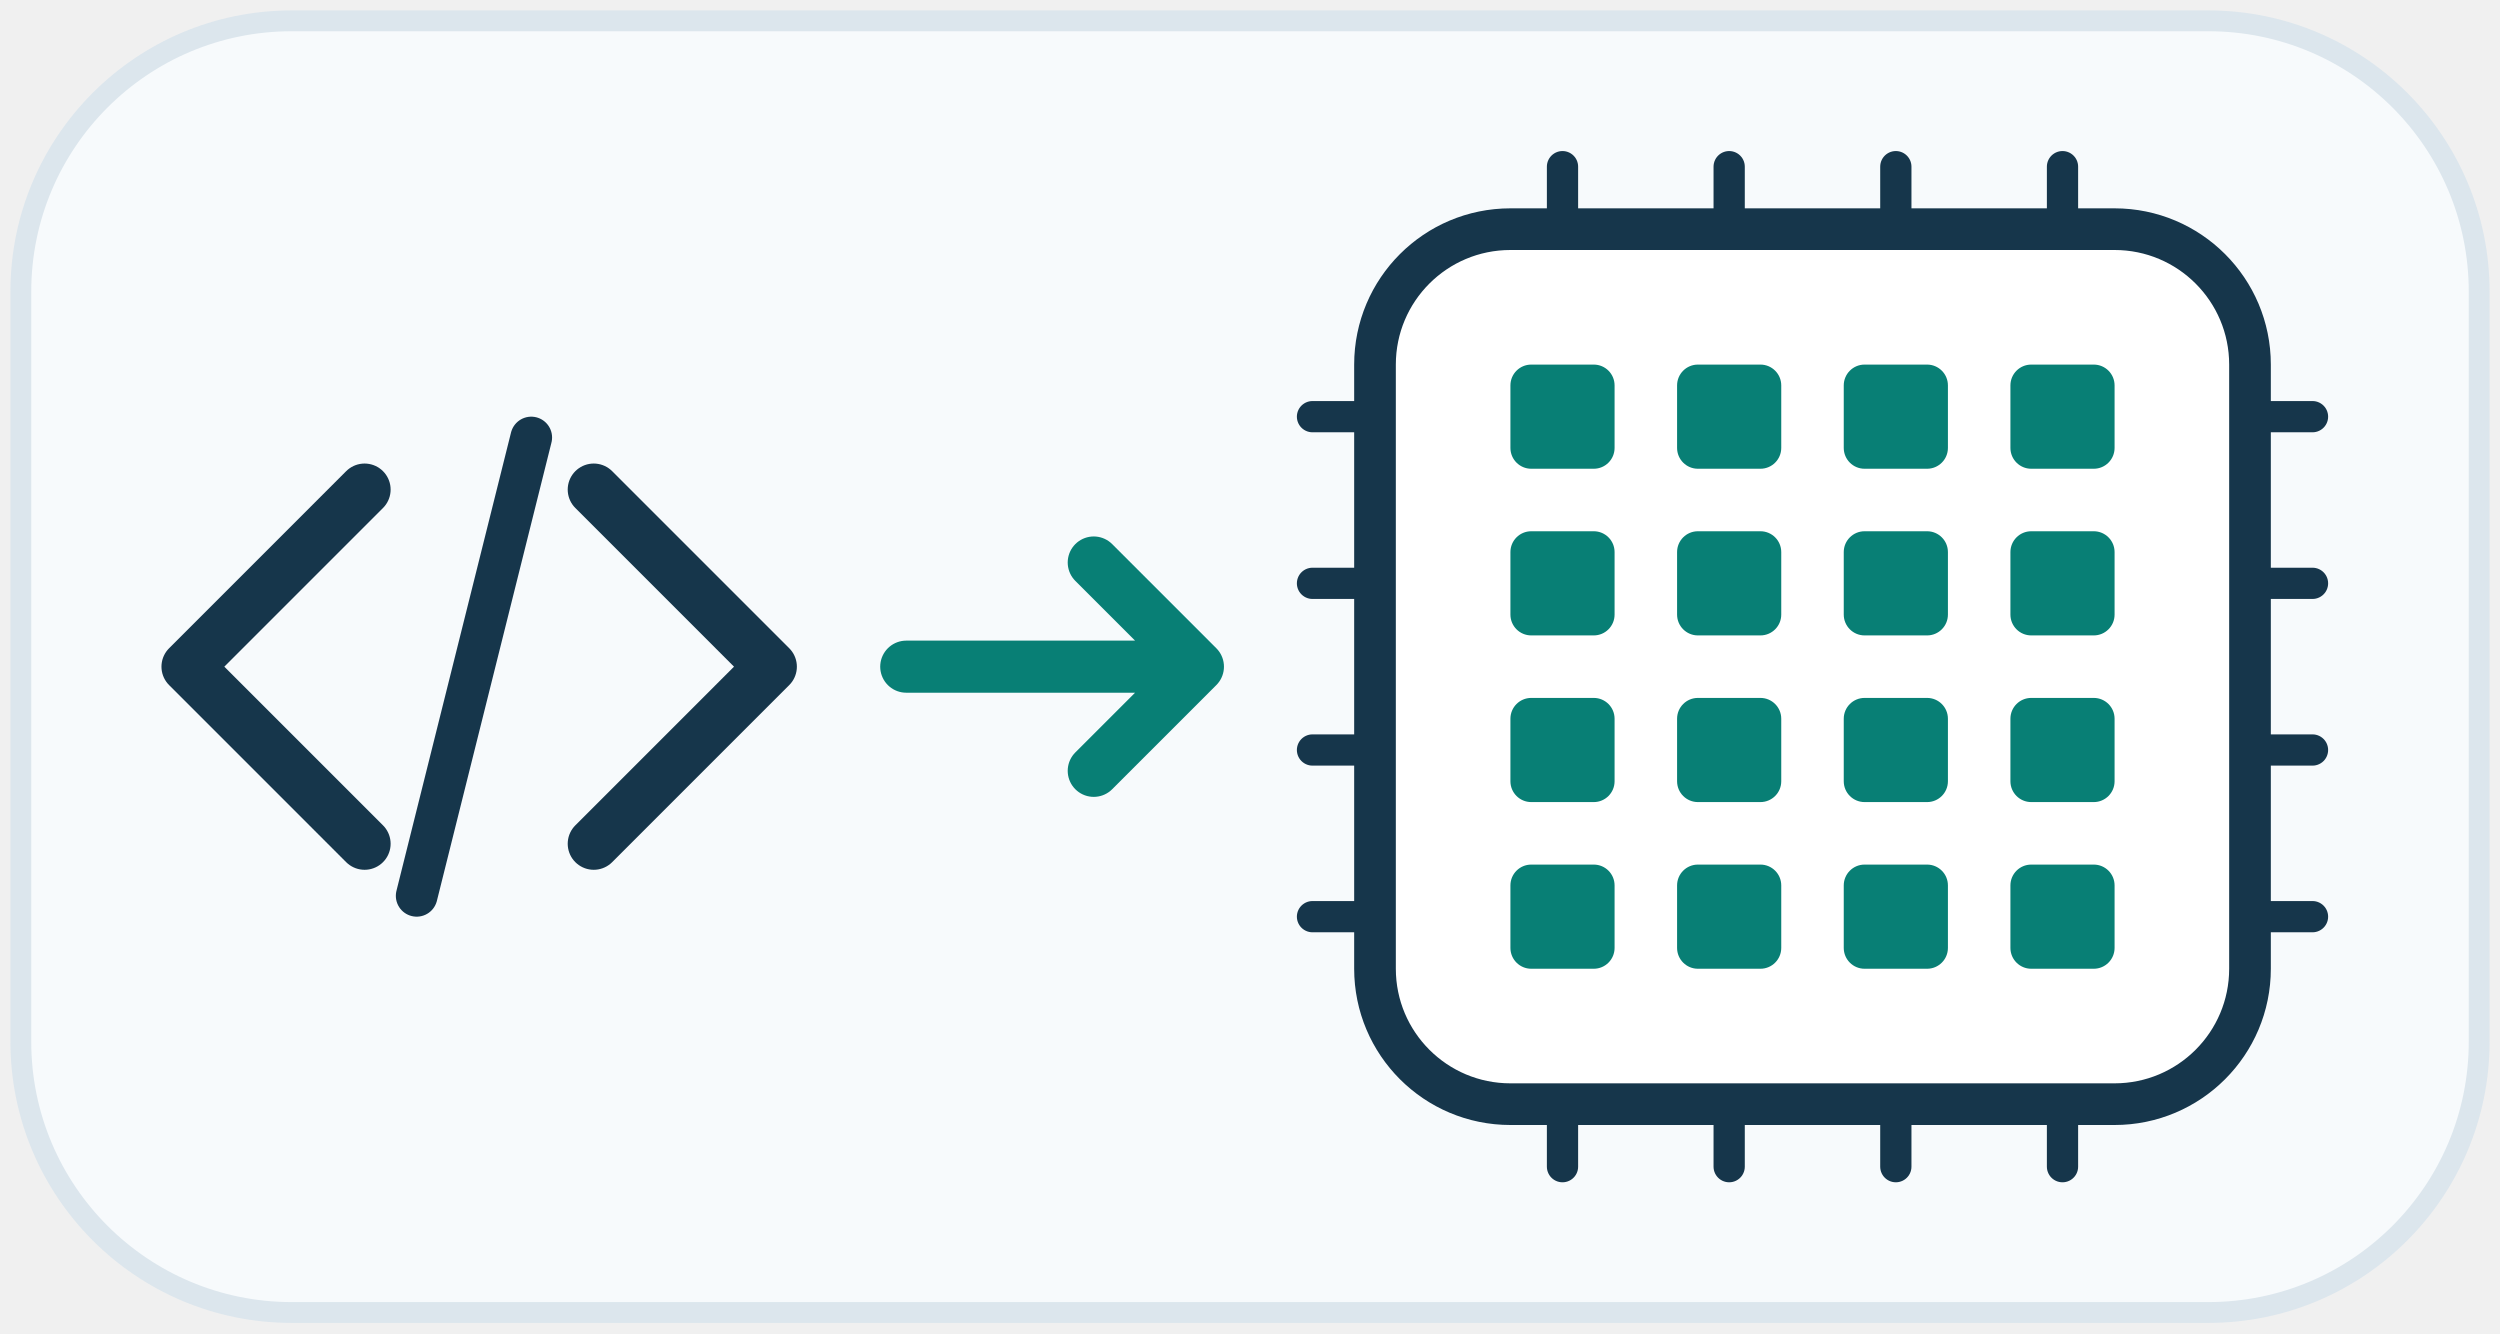
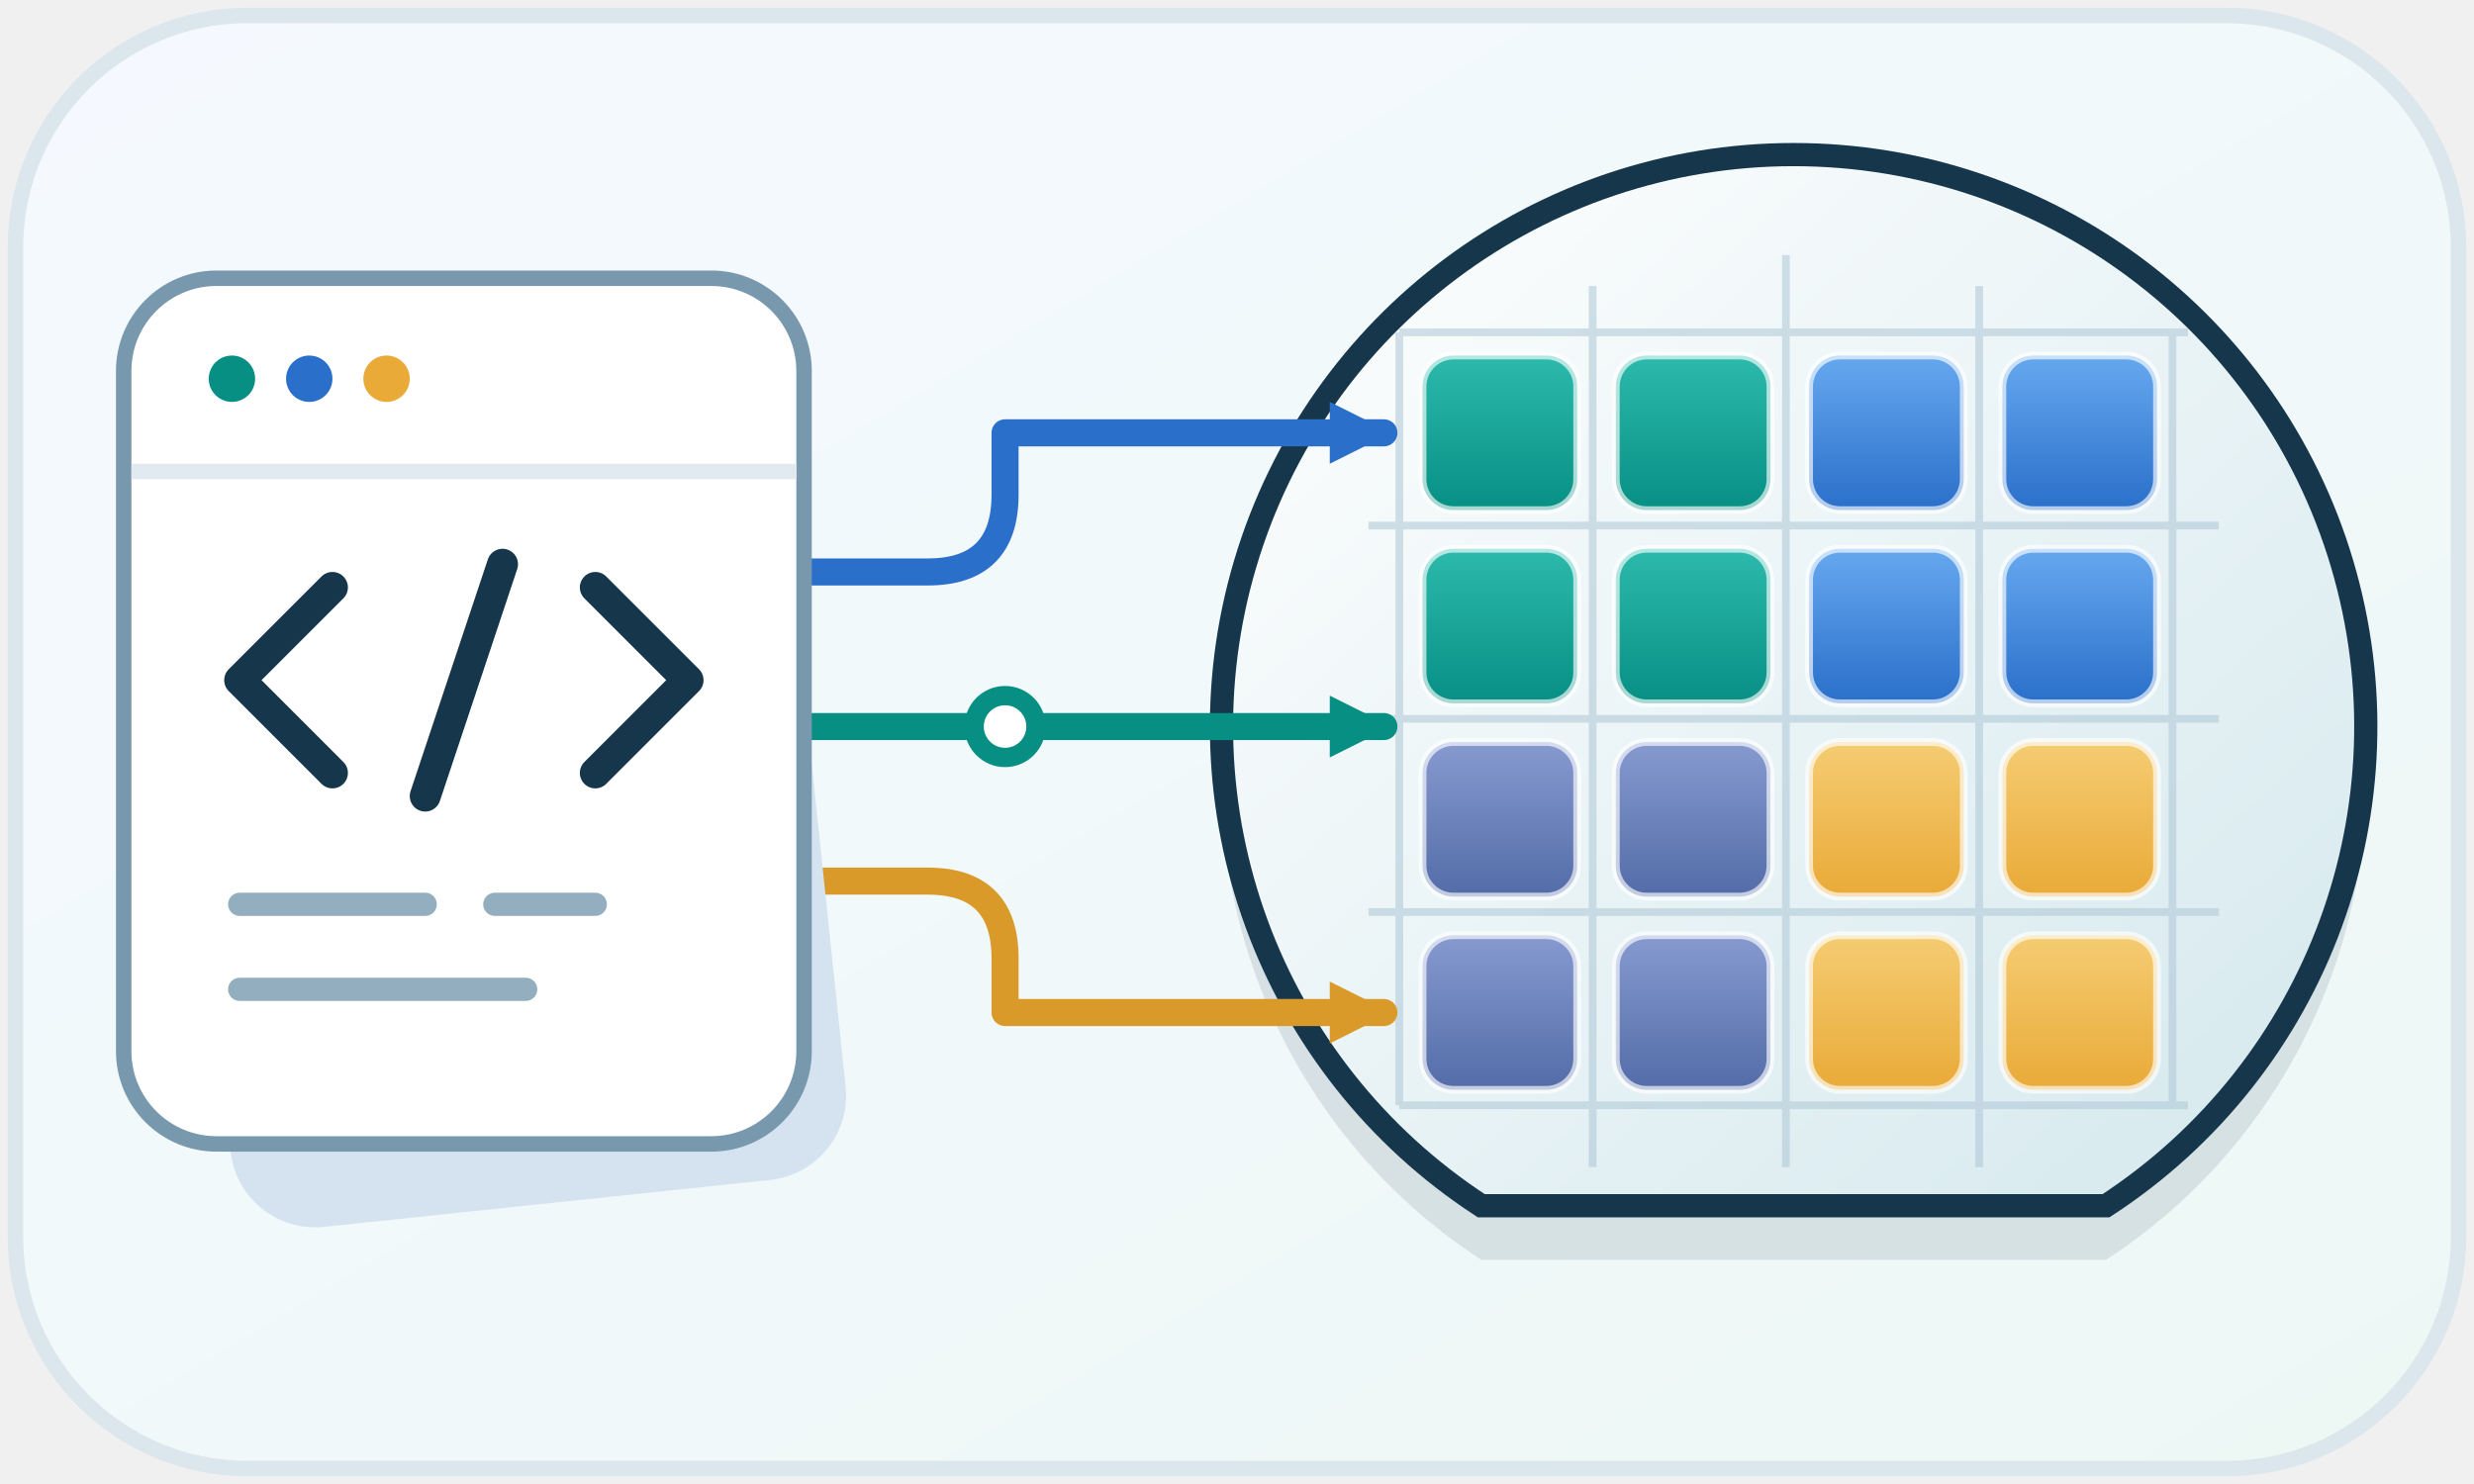
- <svg xmlns="http://www.w3.org/2000/svg" width="240" height="128" viewBox="0 0 240 128" role="img" aria-labelledby="title desc">
-   <rect x="2" y="2" width="236" height="124" rx="26" fill="#f7fafc" stroke="#dce6ed" stroke-width="2" />
-   <g fill="none" stroke="#16364b" stroke-width="5" stroke-linecap="round" stroke-linejoin="round">
-     <path d="M35 47 18 64 35 81 M57 47 74 64 57 81" />
-     <path d="m51 42-11 44" stroke-width="4" />
+ <svg xmlns="http://www.w3.org/2000/svg" width="320" height="192" viewBox="0 0 320 192" role="img" aria-labelledby="title desc">
+   <defs>
+     <linearGradient id="background" x1="0" y1="0" x2="1" y2="1">
+       <stop stop-color="#f5f9ff" />
+       <stop offset="1" stop-color="#edf8f5" />
+     </linearGradient>
+     <linearGradient id="silicon" x1="0" y1="0" x2="1" y2="1">
+       <stop stop-color="#fff" />
+       <stop offset="1" stop-color="#d4e8ed" />
+     </linearGradient>
+     <linearGradient id="teal" x1="0" y1="0" x2="0" y2="1">
+       <stop stop-color="#2cbaac" />
+       <stop offset="1" stop-color="#078f84" />
+     </linearGradient>
+     <linearGradient id="blue" x1="0" y1="0" x2="0" y2="1">
+       <stop stop-color="#66a8ef" />
+       <stop offset="1" stop-color="#2a6fca" />
+     </linearGradient>
+     <linearGradient id="slate" x1="0" y1="0" x2="0" y2="1">
+       <stop stop-color="#869acf" />
+       <stop offset="1" stop-color="#536ca8" />
+     </linearGradient>
+     <linearGradient id="gold" x1="0" y1="0" x2="0" y2="1">
+       <stop stop-color="#f5cc72" />
+       <stop offset="1" stop-color="#e9aa38" />
+     </linearGradient>
+     <marker id="blue-arrow" markerWidth="8" markerHeight="8" refX="7" refY="4" orient="auto" markerUnits="userSpaceOnUse">
+       <path d="M0 0 8 4 0 8Z" fill="#2a6fca" />
+     </marker>
+     <marker id="teal-arrow" markerWidth="8" markerHeight="8" refX="7" refY="4" orient="auto" markerUnits="userSpaceOnUse">
+       <path d="M0 0 8 4 0 8Z" fill="#078f84" />
+     </marker>
+     <marker id="gold-arrow" markerWidth="8" markerHeight="8" refX="7" refY="4" orient="auto" markerUnits="userSpaceOnUse">
+       <path d="M0 0 8 4 0 8Z" fill="#d99a29" />
+     </marker>
+   </defs>
+   <rect x="2" y="2" width="316" height="188" rx="30" fill="url(#background)" stroke="#dce6ed" stroke-width="2" />
+   <path d="M232 20A74 74 0 0 1 272.398 156H191.602A74 74 0 0 1 232 20Z" transform="translate(0 7)" fill="#16364b" opacity=".12" />
+   <path d="M232 20A74 74 0 0 1 272.398 156H191.602A74 74 0 0 1 232 20Z" fill="url(#silicon)" stroke="#16364b" stroke-width="3" />
+   <path d="M181 43h102M177 68h110M177 93h110M177 118h110M181 143h102M181 43v100M206 37v114M231 33v118M256 37v114M281 43v100" fill="none" stroke="#adc6d5" opacity=".55" />
+   <g fill="none" stroke-width="3.5" stroke-linecap="round" stroke-linejoin="round">
+     <path d="M104 74h16q10 0 10-10v-8h49" stroke="#2a6fca" marker-end="url(#blue-arrow)" />
+     <path d="M104 94h75" stroke="#078f84" marker-end="url(#teal-arrow)" />
+     <path d="M104 114h16q10 0 10 10v7h49" stroke="#d99a29" marker-end="url(#gold-arrow)" />
  </g>
-   <path d="M87 64h28m-10-10 10 10-10 10" fill="none" stroke="#087f75" stroke-width="5" stroke-linecap="round" stroke-linejoin="round" />
-   <rect x="132" y="22" width="84" height="84" rx="13" fill="#fff" stroke="#16364b" stroke-width="4" />
-   <g fill="none" stroke="#16364b" stroke-width="3" stroke-linecap="round">
-     <path d="M150 16v6m16-6v6m16-6v6m16-6v6M150 106v6m16-6v6m16-6v6m16-6v6M126 40h6m-6 16h6m-6 16h6m-6 16h6M216 40h6m-6 16h6m-6 16h6m-6 16h6" />
+   <circle cx="130" cy="94" r="4" fill="#fff" stroke="#078f84" stroke-width="2.5" />
+   <g stroke="#fff" stroke-opacity=".65" stroke-width="1">
+     <g fill="url(#teal)">
+       <rect x="184" y="46" width="20" height="20" rx="4" />
+       <rect x="209" y="46" width="20" height="20" rx="4" />
+       <rect x="184" y="71" width="20" height="20" rx="4" />
+       <rect x="209" y="71" width="20" height="20" rx="4" />
+     </g>
+     <g fill="url(#blue)">
+       <rect x="234" y="46" width="20" height="20" rx="4" />
+       <rect x="259" y="46" width="20" height="20" rx="4" />
+       <rect x="234" y="71" width="20" height="20" rx="4" />
+       <rect x="259" y="71" width="20" height="20" rx="4" />
+     </g>
+     <g fill="url(#slate)">
+       <rect x="184" y="96" width="20" height="20" rx="4" />
+       <rect x="209" y="96" width="20" height="20" rx="4" />
+       <rect x="184" y="121" width="20" height="20" rx="4" />
+       <rect x="209" y="121" width="20" height="20" rx="4" />
+     </g>
+     <g fill="url(#gold)">
+       <rect x="234" y="96" width="20" height="20" rx="4" />
+       <rect x="259" y="96" width="20" height="20" rx="4" />
+       <rect x="234" y="121" width="20" height="20" rx="4" />
+       <rect x="259" y="121" width="20" height="20" rx="4" />
+     </g>
  </g>
-   <g fill="#087f75">
-     <rect x="145" y="35" width="10" height="10" rx="2" />
-     <rect x="161" y="35" width="10" height="10" rx="2" />
-     <rect x="177" y="35" width="10" height="10" rx="2" />
-     <rect x="193" y="35" width="10" height="10" rx="2" />
-     <rect x="145" y="51" width="10" height="10" rx="2" />
-     <rect x="161" y="51" width="10" height="10" rx="2" />
-     <rect x="177" y="51" width="10" height="10" rx="2" />
-     <rect x="193" y="51" width="10" height="10" rx="2" />
-     <rect x="145" y="67" width="10" height="10" rx="2" />
-     <rect x="161" y="67" width="10" height="10" rx="2" />
-     <rect x="177" y="67" width="10" height="10" rx="2" />
-     <rect x="193" y="67" width="10" height="10" rx="2" />
-     <rect x="145" y="83" width="10" height="10" rx="2" />
-     <rect x="161" y="83" width="10" height="10" rx="2" />
-     <rect x="177" y="83" width="10" height="10" rx="2" />
-     <rect x="193" y="83" width="10" height="10" rx="2" />
+   <rect x="25" y="46" width="80" height="110" rx="11" fill="#d5e2ef" transform="rotate(-6 65 101)" />
+   <rect x="16" y="36" width="88" height="112" rx="12" fill="#fff" stroke="#7898ae" stroke-width="2" />
+   <path d="M17 61h86" stroke="#e1eaf1" stroke-width="2" />
+   <circle cx="30" cy="49" r="3" fill="#078f84" />
+   <circle cx="40" cy="49" r="3" fill="#2a6fca" />
+   <circle cx="50" cy="49" r="3" fill="#e9aa38" />
+   <g fill="none" stroke="#16364b" stroke-width="4" stroke-linecap="round" stroke-linejoin="round">
+     <path d="m43 76-12 12 12 12m34-24 12 12-12 12m-12-27-10 30" />
+     <path d="M31 117h24m9 0h13M31 128h37" stroke="#93aebe" stroke-width="3" />
  </g>
</svg>
